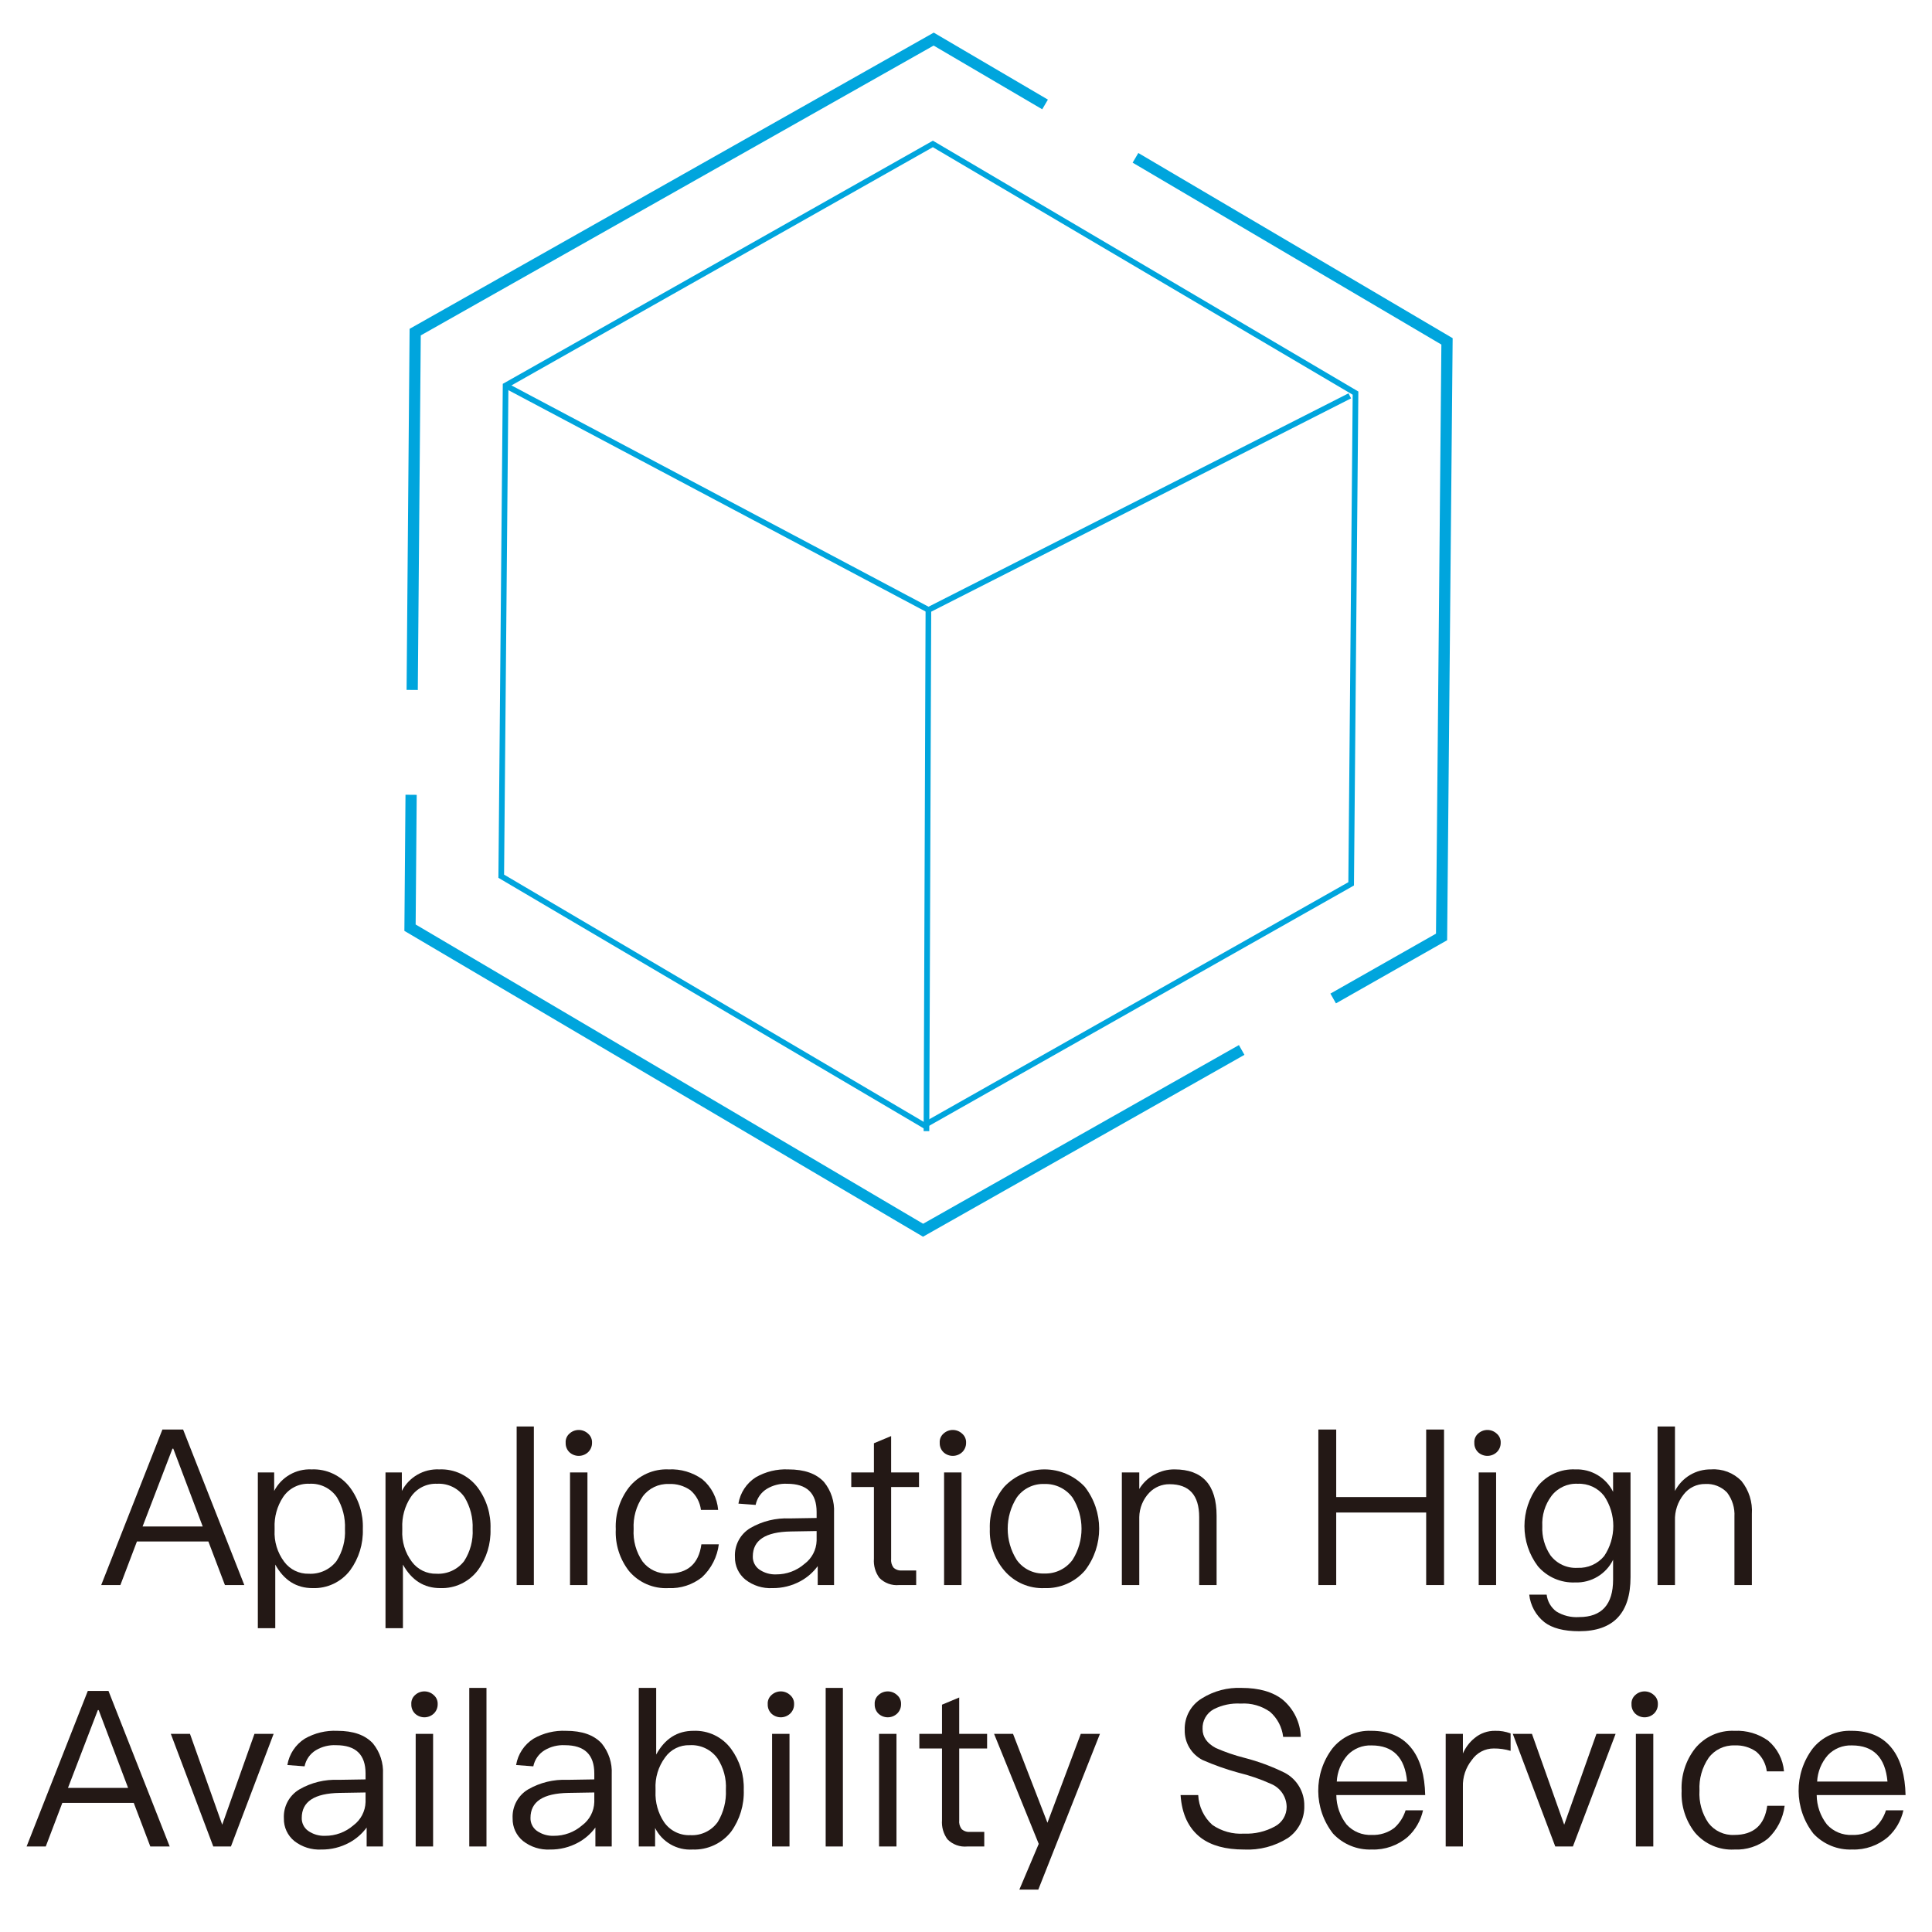
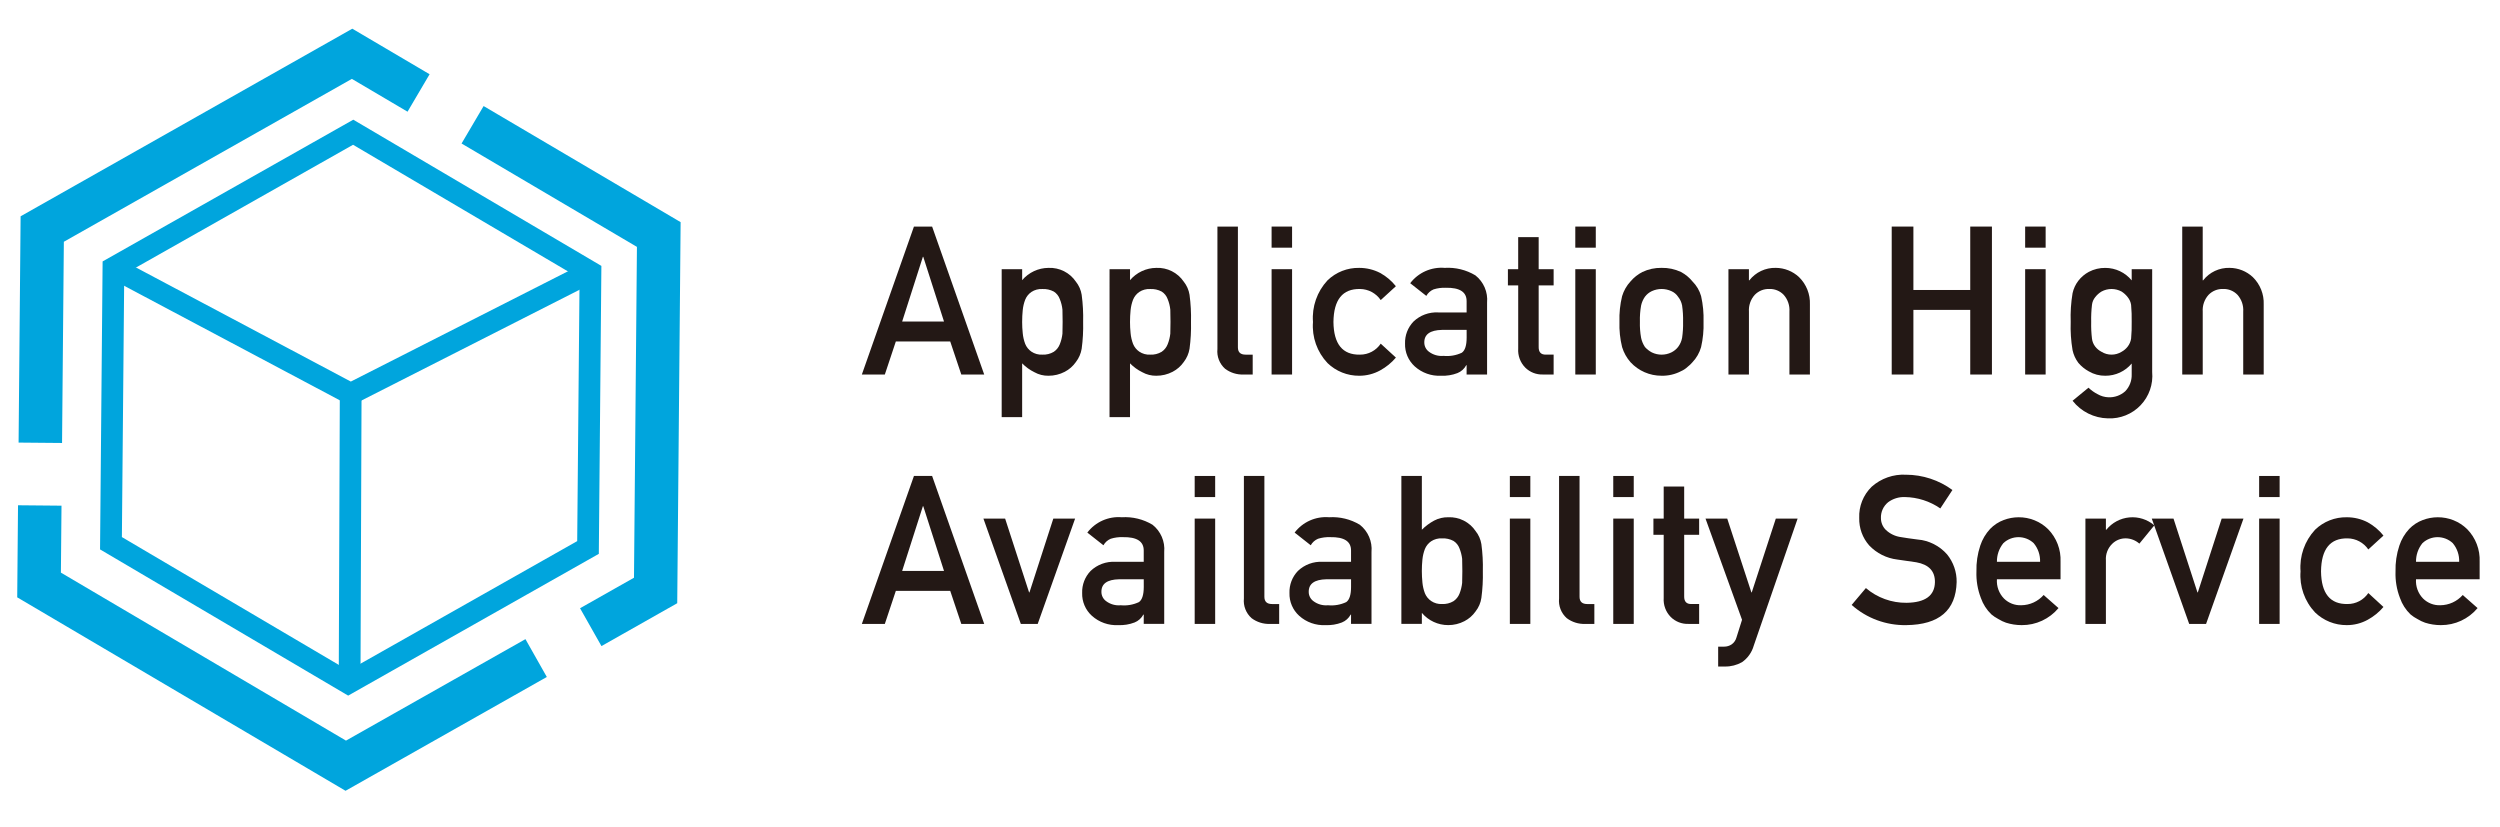
- <svg xmlns="http://www.w3.org/2000/svg" id="图层_1" data-name="图层 1" viewBox="0 0 360 360">
+ <svg xmlns="http://www.w3.org/2000/svg" id="图层_1" data-name="图层 1" viewBox="0 0 145.231 48">
  <defs>
    <style>.cls-1{fill:#00a5dd;}.cls-2{isolation:isolate;}.cls-3{fill:#231815;}</style>
  </defs>
-   <polygon class="cls-1" points="173.009 114.234 172.769 114.106 93.964 72.294 94.457 71.367 173.02 113.051 251.276 73.29 251.753 74.227 173.009 114.234" />
-   <rect class="cls-1" x="124.25" y="161.679" width="97.123" height="1.05" transform="translate(9.96642 334.4105) rotate(-89.78681)" />
-   <path class="cls-1" d="M172.197,210.306l-.261-.154-79.065-46.584.003-.303.814-91.742,80.144-45.308.261.154,79.014,46.584-.002.303L252.29,164.998l-.264.149ZM93.927,162.971,172.208,209.093l79.037-44.71.808-90.834L173.821,27.427,94.733,72.138Z" />
-   <polygon class="cls-1" points="248.935 186.962 247.903 185.143 267.575 173.973 268.579 64.203 211.049 30.309 212.109 28.509 270.681 63.016 270.675 63.619 269.653 175.196 248.935 186.962" />
-   <polygon class="cls-1" points="77.851 128.57 75.761 128.552 76.324 61.272 173.989 6.079 195.262 18.562 194.203 20.365 173.969 8.491 78.404 62.497 77.851 128.57" />
-   <polygon class="cls-1" points="171.989 230.442 75.35 173.454 75.558 148.088 77.648 148.106 77.45 172.265 172.011 228.028 230.854 194.734 231.884 196.553 171.989 230.442" />
-   <g class="cls-2">
+   <g id="polygon8">
+     <polygon class="cls-1" points="20.367 23.588 6.294 16.115 6.885 15 20.38 22.166 33.824 15.338 34.395 16.462 20.367 23.588" />
+   </g>
+   <g id="rect10">
+     <rect class="cls-1" x="11.846" y="30.74" width="16.989" height="1.263" transform="translate(-11.10703 51.59488) rotate(-89.78601)" />
+   </g>
+   <g id="path12">
+     <path class="cls-1" d="M20.226,40.41,5.812,31.916l.149-16.729L20.523,6.953l14.413,8.494-.149,16.727ZM7.081,31.2l13.157,7.753,13.293-7.518L33.668,16.164,20.51,8.41,7.217,15.928Z" />
+   </g>
+   <g id="polygon14">
+     <polygon class="cls-1" points="34.94 37.533 33.696 35.334 36.83 33.561 37.001 14.342 26.813 8.337 28.094 6.161 39.539 12.905 39.342 35.042 34.94 37.533" />
+   </g>
+   <g id="polygon16">
+     <polygon class="cls-1" points="3.605 25.734 1.08 25.711 1.197 12.565 20.466 1.667 24.956 4.313 23.675 6.489 20.441 4.582 3.709 14.045 3.605 25.734" />
+   </g>
+   <g id="polygon18">
+     <polygon class="cls-1" points="20.073 45.939 1 34.701 1.047 29.352 3.573 29.376 3.538 33.265 20.099 43.024 30.524 37.129 31.766 39.327 20.073 45.939" />
+   </g>
+   <g id="text24">
    <g class="cls-2">
-       <path class="cls-3" d="M34.119,266.372l11.405,28.98h-3.612l-3.084-8.118H25.514l-3.084,8.118H18.857L30.263,266.372Zm3.653,18.062L32.292,269.944h-.162l-5.561,14.49Z" />
-       <path class="cls-3" d="M65.213,277.169a12.188,12.188,0,0,1,2.395,7.752,12.338,12.338,0,0,1-2.354,7.672,8.408,8.408,0,0,1-7.022,3.328q-4.505,0-6.94-4.384v11.852H48.044V274.368h3.044v3.45a7.453,7.453,0,0,1,6.981-4.019A8.507,8.507,0,0,1,65.213,277.169Zm-12.461,1.786a9.682,9.682,0,0,0-1.583,5.764v.405a9.013,9.013,0,0,0,1.786,5.886A5.509,5.509,0,0,0,57.542,293.242a6.099,6.099,0,0,0,5.155-2.354,10.007,10.007,0,0,0,1.583-5.967,10.58,10.58,0,0,0-1.502-5.926,5.8,5.8,0,0,0-5.114-2.517A5.6,5.6,0,0,0,52.752,278.955Z" />
-       <path class="cls-3" d="M89.002,277.169a12.185,12.185,0,0,1,2.395,7.752,12.334,12.334,0,0,1-2.354,7.672,8.407,8.407,0,0,1-7.022,3.328q-4.505,0-6.94-4.384v11.852H71.833V274.368H74.877v3.45a7.453,7.453,0,0,1,6.981-4.019A8.507,8.507,0,0,1,89.002,277.169ZM76.541,278.955a9.682,9.682,0,0,0-1.583,5.764v.405a9.013,9.013,0,0,0,1.786,5.886,5.509,5.509,0,0,0,4.586,2.232,6.099,6.099,0,0,0,5.155-2.354,10.007,10.007,0,0,0,1.583-5.967,10.58,10.58,0,0,0-1.502-5.926,5.799,5.799,0,0,0-5.114-2.517A5.6,5.6,0,0,0,76.541,278.955Z" />
-       <path class="cls-3" d="M99.477,265.805v29.548H96.271V265.805Z" />
-       <path class="cls-3" d="M109.584,267.143a2.098,2.098,0,0,1,.731,1.705,2.361,2.361,0,0,1-.731,1.745,2.553,2.553,0,0,1-3.49,0,2.325,2.325,0,0,1-.69-1.745,2.071,2.071,0,0,1,.69-1.705,2.551,2.551,0,0,1,3.49,0Zm-.122,7.225v20.984h-3.247V274.368Z" />
-       <path class="cls-3" d="M130.854,275.627a8.362,8.362,0,0,1,2.963,5.723h-3.207a5.736,5.736,0,0,0-1.948-3.653,6.426,6.426,0,0,0-4.059-1.177,5.764,5.764,0,0,0-4.83,2.313,9.855,9.855,0,0,0-1.705,6.088,9.643,9.643,0,0,0,1.665,6.048,5.706,5.706,0,0,0,4.83,2.232c3.572,0,5.642-1.826,6.129-5.438h3.247a10.099,10.099,0,0,1-3.125,6.129,9.338,9.338,0,0,1-6.251,2.029,8.985,8.985,0,0,1-7.346-3.166,11.731,11.731,0,0,1-2.476-7.793,11.921,11.921,0,0,1,2.476-7.834,8.944,8.944,0,0,1,7.387-3.328A9.949,9.949,0,0,1,130.854,275.627Z" />
-       <path class="cls-3" d="M153.546,276.154a8.365,8.365,0,0,1,1.867,5.723v13.476h-3.044v-3.531a9.763,9.763,0,0,1-3.207,2.801,10.652,10.652,0,0,1-5.236,1.299,7.551,7.551,0,0,1-5.033-1.583,5.292,5.292,0,0,1-1.948-4.222,5.915,5.915,0,0,1,2.882-5.397,13.445,13.445,0,0,1,7.306-1.786l5.033-.081v-1.096c0-3.531-1.826-5.277-5.479-5.277a6.679,6.679,0,0,0-3.774.934,4.56,4.56,0,0,0-2.111,3.004l-3.207-.243a7.199,7.199,0,0,1,3.247-4.911,11.113,11.113,0,0,1,6.048-1.462C149.893,273.8,152.085,274.571,153.546,276.154Zm-6.21,9.214c-4.708.081-7.062,1.623-7.062,4.667a2.884,2.884,0,0,0,1.177,2.395,5.143,5.143,0,0,0,3.166.934,7.938,7.938,0,0,0,5.276-1.948,5.603,5.603,0,0,0,2.273-4.343V285.287Z" />
-       <path class="cls-3" d="M166.05,274.368h5.195v2.72h-5.195v13.354a2.335,2.335,0,0,0,.446,1.664,2.01,2.01,0,0,0,1.542.527h2.679v2.72h-3.166a4.556,4.556,0,0,1-3.694-1.34,5.356,5.356,0,0,1-1.015-3.571V277.088h-4.221V274.368h4.221v-5.438l3.207-1.34Z" />
-       <path class="cls-3" d="M179.284,267.143a2.098,2.098,0,0,1,.731,1.705,2.361,2.361,0,0,1-.731,1.745,2.553,2.553,0,0,1-3.49,0,2.324,2.324,0,0,1-.69-1.745,2.07,2.07,0,0,1,.69-1.705,2.551,2.551,0,0,1,3.49,0Zm-.122,7.225v20.984H175.915V274.368Z" />
-       <path class="cls-3" d="M202.137,277.047a12.751,12.751,0,0,1,.04,15.586,9.517,9.517,0,0,1-7.549,3.288,9.323,9.323,0,0,1-7.509-3.288,11.325,11.325,0,0,1-2.679-7.752,11.541,11.541,0,0,1,2.679-7.834,10.306,10.306,0,0,1,15.018,0Zm-12.704,2.029a10.885,10.885,0,0,0,0,11.568,6.022,6.022,0,0,0,5.195,2.557,6.245,6.245,0,0,0,5.235-2.557,10.885,10.885,0,0,0,0-11.568,6.245,6.245,0,0,0-5.235-2.557A6.022,6.022,0,0,0,189.433,279.076Z" />
-       <path class="cls-3" d="M226.696,282.445v12.907h-3.247V282.689c0-4.1-1.867-6.129-5.521-6.129a5.154,5.154,0,0,0-3.774,1.582,6.754,6.754,0,0,0-1.867,4.547v12.663H209.04V274.368h3.247v3.085a7.367,7.367,0,0,1,2.801-2.679,7.471,7.471,0,0,1,3.774-.975C224.058,273.8,226.696,276.681,226.696,282.445Z" />
-       <path class="cls-3" d="M248.984,266.372v12.583h16.763v-12.583h3.328v28.98h-3.328V281.837h-16.763v13.516h-3.328V266.372Z" />
-       <path class="cls-3" d="M278.901,267.143a2.097,2.097,0,0,1,.73,1.705,2.36,2.36,0,0,1-.73,1.745,2.553,2.553,0,0,1-3.49,0,2.325,2.325,0,0,1-.69-1.745,2.071,2.071,0,0,1,.69-1.705,2.551,2.551,0,0,1,3.49,0Zm-.122,7.225v20.984H275.533V274.368Z" />
-       <path class="cls-3" d="M300.577,277.98V274.368h3.247v19.523c0,6.697-3.207,10.065-9.579,10.065-2.842,0-5.033-.568-6.494-1.704a7.614,7.614,0,0,1-2.801-5.114h3.247a4.564,4.564,0,0,0,1.786,3.125,7.153,7.153,0,0,0,4.262,1.056c4.221,0,6.332-2.354,6.332-6.981v-3.693a7.578,7.578,0,0,1-7.062,4.221,8.682,8.682,0,0,1-6.94-3.003,12.401,12.401,0,0,1,0-14.978,8.498,8.498,0,0,1,6.94-3.085A7.543,7.543,0,0,1,300.577,277.98Zm-11.487.771a8.666,8.666,0,0,0-1.704,5.642,8.941,8.941,0,0,0,1.502,5.398,5.893,5.893,0,0,0,5.073,2.354,6.07,6.07,0,0,0,4.951-2.192,10.052,10.052,0,0,0,0-11.202,5.882,5.882,0,0,0-4.911-2.273A5.783,5.783,0,0,0,289.09,278.752Z" />
-       <path class="cls-3" d="M312.107,265.805V277.818a7.434,7.434,0,0,1,6.737-4.019,7.169,7.169,0,0,1,5.642,2.151,8.859,8.859,0,0,1,1.948,6.17v13.231H323.188V282.607a6.785,6.785,0,0,0-1.38-4.505,5.227,5.227,0,0,0-4.059-1.583,4.959,4.959,0,0,0-4.019,1.948,7.391,7.391,0,0,0-1.623,4.911v11.974h-3.247V265.805Z" />
+       <path class="cls-3" d="M55.2,19.835H52.042l-.64,1.922H50.067l3.026-8.595H54.149l3.026,8.595H55.844ZM54.84,18.68,53.635,14.92h-.023L52.408,18.68Z" />
+       <path class="cls-3" d="M58.19,15.638h1.19v.637a2.022,2.022,0,0,1,1.53-.713,1.825,1.825,0,0,1,1.592.802,1.633,1.633,0,0,1,.335.76,9.956,9.956,0,0,1,.085,1.58,9.82,9.82,0,0,1-.085,1.556,1.714,1.714,0,0,1-.337.772,1.797,1.797,0,0,1-.645.566,2.025,2.025,0,0,1-.947.23,1.616,1.616,0,0,1-.816-.205,2.579,2.579,0,0,1-.713-.516V24.233H58.19Zm2.36,4.964a1.179,1.179,0,0,0,.668-.165.938.938,0,0,0,.348-.437,2.354,2.354,0,0,0,.154-.615c.007-.22.011-.448.011-.68,0-.244-.004-.483-.011-.716a2.219,2.219,0,0,0-.154-.615.864.864,0,0,0-.348-.437,1.289,1.289,0,0,0-.668-.147,1.051,1.051,0,0,0-.634.171,1.001,1.001,0,0,0-.36.449,2.355,2.355,0,0,0-.143.604,6.921,6.921,0,0,0-.034.692,6.171,6.171,0,0,0,.034.651,2.377,2.377,0,0,0,.143.621,1.001,1.001,0,0,0,.36.449A1.028,1.028,0,0,0,60.55,20.602Z" />
+       <path class="cls-3" d="M64.456,15.638h1.19v.637a2.022,2.022,0,0,1,1.53-.713,1.825,1.825,0,0,1,1.592.802,1.633,1.633,0,0,1,.335.76,9.956,9.956,0,0,1,.085,1.58,9.82,9.82,0,0,1-.085,1.556,1.714,1.714,0,0,1-.337.772,1.797,1.797,0,0,1-.645.566,2.025,2.025,0,0,1-.947.23,1.616,1.616,0,0,1-.816-.205,2.579,2.579,0,0,1-.713-.516V24.233h-1.19Zm2.36,4.964a1.179,1.179,0,0,0,.668-.165.938.938,0,0,0,.348-.437,2.354,2.354,0,0,0,.154-.615c.007-.22.011-.448.011-.68,0-.244-.004-.483-.011-.716a2.219,2.219,0,0,0-.154-.615.864.864,0,0,0-.348-.437,1.289,1.289,0,0,0-.668-.147,1.051,1.051,0,0,0-.634.171,1.001,1.001,0,0,0-.36.449,2.355,2.355,0,0,0-.143.604,6.921,6.921,0,0,0-.034.692,6.171,6.171,0,0,0,.034.651,2.377,2.377,0,0,0,.143.621,1.001,1.001,0,0,0,.36.449A1.028,1.028,0,0,0,66.817,20.602Z" />
+       <path class="cls-3" d="M70.723,13.162h1.19v7.021q0,.419.447.419h.412v1.155h-.531a1.675,1.675,0,0,1-1.073-.335,1.351,1.351,0,0,1-.445-1.145Z" />
+       <path class="cls-3" d="M73.87,13.162h1.19v1.226h-1.19Zm0,2.476h1.19v6.119h-1.19Z" />
+       <path class="cls-3" d="M81.091,20.773a3.217,3.217,0,0,1-.914.744,2.501,2.501,0,0,1-1.217.311,2.62,2.62,0,0,1-1.842-.737,3.129,3.129,0,0,1-.844-2.387,3.193,3.193,0,0,1,.844-2.417,2.576,2.576,0,0,1,1.843-.725,2.641,2.641,0,0,1,1.216.294,3.047,3.047,0,0,1,.913.771l-.88.805a1.477,1.477,0,0,0-1.205-.644q-1.519-.025-1.542,1.916.023,1.928,1.542,1.898a1.442,1.442,0,0,0,1.205-.638Z" />
+       <path class="cls-3" d="M85.2,21.215h-.022a1.0 1,0,0,1-.514.46,2.36,2.36,0,0,1-.947.153,2.125,2.125,0,0,1-1.53-.542,1.721,1.721,0,0,1-.565-1.326,1.769,1.769,0,0,1,.49-1.279,1.927,1.927,0,0,1,1.438-.531h1.649v-.645q.012-.812-1.216-.788a2.081,2.081,0,0,0-.703.094.869.869,0,0,0-.422.378l-.936-.737a2.282,2.282,0,0,1,2.002-.891,3.101,3.101,0,0,1,1.786.436,1.805,1.805,0,0,1,.678,1.58v4.179h-1.19Zm0-2.051H83.77q-1.04.023-1.029.737a.66.66,0,0,0,.269.531,1.225,1.225,0,0,0,.852.242,2.028,2.028,0,0,0,1.058-.183q.281-.195.281-.884Z" />
+       <path class="cls-3" d="M88.195,13.775h1.19v1.863h.869v.943h-.869v3.566c-.007.311.133.462.423.454h.446v1.155h-.621a1.386,1.386,0,0,1-1.027-.401,1.439,1.439,0,0,1-.41-1.107V16.581H87.598V15.638h.597Z" />
+       <path class="cls-3" d="M91.513,13.162H92.703v1.226h-1.19Zm0,2.476H92.703v6.119h-1.19Z" />
+       <path class="cls-3" d="M94.078,18.692a5.52,5.52,0,0,1,.154-1.488,2.174,2.174,0,0,1,.49-.857,2.259,2.259,0,0,1,.686-.545,2.482,2.482,0,0,1,1.113-.241,2.528,2.528,0,0,1,1.137.242,2.164,2.164,0,0,1,.663.548,1.949,1.949,0,0,1,.501.855,5.966,5.966,0,0,1,.141,1.486,5.758,5.758,0,0,1-.143,1.474,2.114,2.114,0,0,1-.502.878,1.784,1.784,0,0,1-.279.265,1.307,1.307,0,0,1-.382.253,2.329,2.329,0,0,1-1.137.265,2.437,2.437,0,0,1-1.798-.784,2.367,2.367,0,0,1-.49-.878A5.369,5.369,0,0,1,94.078,18.692Zm3.696.012a5.773,5.773,0,0,0-.057-.959,1.158,1.158,0,0,0-.235-.508.891.891,0,0,0-.389-.325,1.358,1.358,0,0,0-1.133,0,1.059,1.059,0,0,0-.401.325,1.42,1.42,0,0,0-.223.508,4.658,4.658,0,0,0-.07.947,4.533,4.533,0,0,0,.07.935,1.539,1.539,0,0,0,.223.532,1.429,1.429,0,0,0,.401.314,1.302,1.302,0,0,0,1.133,0,1.136,1.136,0,0,0,.389-.314,1.25,1.25,0,0,0,.235-.532A5.411,5.411,0,0,0,97.774,18.704Z" />
+       <path class="cls-3" d="M100.409,15.638h1.19v.648h.024a1.885,1.885,0,0,1,1.54-.725,1.996,1.996,0,0,1,1.346.536,2.11,2.11,0,0,1,.633,1.592v4.067h-1.19V18.109a1.335,1.335,0,0,0-.331-.98,1.104,1.104,0,0,0-.839-.342,1.122,1.122,0,0,0-.845.342,1.328,1.328,0,0,0-.337.98v3.648h-1.19Z" />
+       <path class="cls-3" d="M114.456,18.002h-3.302v3.755h-1.26V13.162h1.26v3.684h3.302V13.162h1.26v8.595h-1.26Z" />
+       <path class="cls-3" d="M117.646,13.162h1.19v1.226h-1.19Zm0,2.476h1.19v6.119h-1.19Z" />
+       <path class="cls-3" d="M123.835,21.118a1.985,1.985,0,0,1-1.529.71,1.84,1.84,0,0,1-.959-.253,2.123,2.123,0,0,1-.61-.495,1.884,1.884,0,0,1-.337-.738,8.044,8.044,0,0,1-.108-1.64,8.324,8.324,0,0,1,.108-1.669,1.818,1.818,0,0,1,.337-.725,1.923,1.923,0,0,1,.61-.516,2.012,2.012,0,0,1,.959-.229,1.982,1.982,0,0,1,1.529.725V15.638h1.19v5.972a2.47,2.47,0,0,1-2.571,2.694,2.677,2.677,0,0,1-2.053-1.023l.924-.759a2.235,2.235,0,0,0,.525.374,1.35,1.35,0,0,0,.627.183,1.371,1.371,0,0,0,.982-.349,1.345,1.345,0,0,0,.376-.983ZM121.482,18.704a6.739,6.739,0,0,0,.046.97.932.932,0,0,0,.189.461,1.095,1.095,0,0,0,.365.302,1.11,1.11,0,0,0,1.165,0,1.121,1.121,0,0,0,.355-.302,1.011,1.011,0,0,0,.199-.461,8.831,8.831,0,0,0,.034-.97,9.339,9.339,0,0,0-.034-.994.929.929,0,0,0-.199-.449,1.399,1.399,0,0,0-.355-.325,1.225,1.225,0,0,0-1.165,0,1.349,1.349,0,0,0-.365.325.859.859,0,0,0-.189.449A7.127,7.127,0,0,0,121.482,18.704Z" />
+       <path class="cls-3" d="M126.771,13.162h1.19v3.124h.024a1.885,1.885,0,0,1,1.54-.725,1.996,1.996,0,0,1,1.346.536,2.11,2.11,0,0,1,.633,1.592v4.067h-1.19V18.109a1.335,1.335,0,0,0-.331-.98,1.104,1.104,0,0,0-.839-.342,1.122,1.122,0,0,0-.845.342,1.328,1.328,0,0,0-.337.98v3.648h-1.19Z" />
    </g>
    <g class="cls-2">
-       <path class="cls-3" d="M20.216,315.085l11.405,28.98h-3.612l-3.084-8.118H11.611l-3.084,8.118H4.955L16.36,315.085Zm3.653,18.062-5.479-14.49h-.162L12.667,333.147Z" />
-       <path class="cls-3" d="M35.4,323.081l6.007,16.926,6.007-16.926h3.572l-7.956,20.984h-3.288L31.829,323.081Z" />
-       <path class="cls-3" d="M69.497,324.867a8.365,8.365,0,0,1,1.867,5.723v13.476H68.32V340.534a9.763,9.763,0,0,1-3.207,2.801,10.652,10.652,0,0,1-5.236,1.299,7.551,7.551,0,0,1-5.033-1.583,5.292,5.292,0,0,1-1.948-4.222,5.915,5.915,0,0,1,2.882-5.397,13.445,13.445,0,0,1,7.306-1.786l5.033-.081v-1.096c0-3.531-1.826-5.277-5.479-5.277a6.679,6.679,0,0,0-3.774.934,4.56,4.56,0,0,0-2.111,3.004l-3.207-.243a7.199,7.199,0,0,1,3.247-4.911,11.113,11.113,0,0,1,6.048-1.462C65.844,322.513,68.036,323.284,69.497,324.867Zm-6.21,9.214c-4.708.081-7.062,1.623-7.062,4.667a2.884,2.884,0,0,0,1.177,2.395,5.143,5.143,0,0,0,3.166.934,7.938,7.938,0,0,0,5.276-1.948,5.603,5.603,0,0,0,2.273-4.343v-1.785Z" />
-       <path class="cls-3" d="M80.824,315.856a2.098,2.098,0,0,1,.731,1.705,2.361,2.361,0,0,1-.731,1.745,2.553,2.553,0,0,1-3.49,0,2.325,2.325,0,0,1-.69-1.745,2.071,2.071,0,0,1,.69-1.705,2.551,2.551,0,0,1,3.49,0Zm-.122,7.225v20.984H77.456V323.081Z" />
-       <path class="cls-3" d="M90.648,314.517v29.548H87.442V314.517Z" />
-       <path class="cls-3" d="M112.12,324.867a8.365,8.365,0,0,1,1.867,5.723v13.476h-3.044V340.534a9.763,9.763,0,0,1-3.207,2.801,10.652,10.652,0,0,1-5.236,1.299,7.551,7.551,0,0,1-5.033-1.583,5.292,5.292,0,0,1-1.948-4.222,5.915,5.915,0,0,1,2.882-5.397,13.445,13.445,0,0,1,7.306-1.786l5.033-.081v-1.096c0-3.531-1.826-5.277-5.479-5.277a6.679,6.679,0,0,0-3.774.934,4.56,4.56,0,0,0-2.111,3.004l-3.207-.243a7.199,7.199,0,0,1,3.247-4.911,11.113,11.113,0,0,1,6.048-1.462C108.467,322.513,110.659,323.284,112.12,324.867Zm-6.21,9.214c-4.708.081-7.062,1.623-7.062,4.667a2.884,2.884,0,0,0,1.177,2.395,5.143,5.143,0,0,0,3.166.934,7.938,7.938,0,0,0,5.276-1.948,5.603,5.603,0,0,0,2.273-4.343v-1.785Z" />
-       <path class="cls-3" d="M122.271,314.517v12.42c1.624-2.963,3.937-4.425,6.94-4.425a8.282,8.282,0,0,1,7.022,3.369,12.212,12.212,0,0,1,2.354,7.631,12.535,12.535,0,0,1-2.354,7.793,8.716,8.716,0,0,1-7.184,3.328,7.294,7.294,0,0,1-6.981-4.019v3.45h-3.044V314.517Zm1.664,12.947a9.128,9.128,0,0,0-1.786,5.926v.406a9.552,9.552,0,0,0,1.583,5.723,5.661,5.661,0,0,0,4.911,2.436,5.858,5.858,0,0,0,5.114-2.477,10.625,10.625,0,0,0,1.502-5.966,9.66,9.66,0,0,0-1.583-5.886,5.953,5.953,0,0,0-5.155-2.436A5.389,5.389,0,0,0,123.935,327.465Z" />
-       <path class="cls-3" d="M147.235,315.856a2.098,2.098,0,0,1,.731,1.705,2.361,2.361,0,0,1-.731,1.745,2.553,2.553,0,0,1-3.49,0,2.325,2.325,0,0,1-.69-1.745,2.071,2.071,0,0,1,.69-1.705,2.551,2.551,0,0,1,3.49,0Zm-.122,7.225v20.984H143.867V323.081Z" />
-       <path class="cls-3" d="M157.06,314.517v29.548H153.853V314.517Z" />
-       <path class="cls-3" d="M167.167,315.856a2.098,2.098,0,0,1,.731,1.705,2.361,2.361,0,0,1-.731,1.745,2.553,2.553,0,0,1-3.49,0,2.325,2.325,0,0,1-.69-1.745,2.071,2.071,0,0,1,.69-1.705,2.551,2.551,0,0,1,3.49,0Zm-.122,7.225v20.984h-3.247V323.081Z" />
-       <path class="cls-3" d="M178.736,323.081h5.196v2.72h-5.196v13.354a2.335,2.335,0,0,0,.446,1.664,2.01,2.01,0,0,0,1.542.527h2.679v2.72h-3.166a4.556,4.556,0,0,1-3.694-1.34,5.356,5.356,0,0,1-1.015-3.571V325.801h-4.221V323.081h4.221v-5.438l3.207-1.34Z" />
-       <path class="cls-3" d="M188.764,323.081l6.413,16.561,6.21-16.561H204.958l-11.486,29.021h-3.531l3.612-8.523-8.32-20.497Z" />
-       <path class="cls-3" d="M239.057,316.749a9.464,9.464,0,0,1,3.328,6.9h-3.287a7.315,7.315,0,0,0-2.436-4.668,8.472,8.472,0,0,0-5.479-1.542,9.762,9.762,0,0,0-5.032,1.056,3.989,3.989,0,0,0-2.07,3.693c0,1.461.812,2.638,2.476,3.531a33.776,33.776,0,0,0,5.317,1.826,39.042,39.042,0,0,1,7.549,2.801,6.836,6.836,0,0,1,3.613,6.129,7.038,7.038,0,0,1-3.045,6.007,14.021,14.021,0,0,1-8.198,2.151q-5.115,0-8.037-2.192c-2.272-1.745-3.531-4.383-3.774-7.955h3.288a7.965,7.965,0,0,0,2.638,5.561,9.33,9.33,0,0,0,5.886,1.624,11.012,11.012,0,0,0,5.764-1.34,4.105,4.105,0,0,0,2.191-3.652,4.705,4.705,0,0,0-2.882-4.262,34.779,34.779,0,0,0-6.129-2.111,48.573,48.573,0,0,1-6.656-2.354,6.128,6.128,0,0,1-3.328-5.602,6.612,6.612,0,0,1,3.206-5.886,12.9,12.9,0,0,1,7.388-1.947C234.592,314.517,237.189,315.248,239.057,316.749Z" />
-       <path class="cls-3" d="M263.129,325.923c1.543,2.029,2.354,4.911,2.436,8.563H249.005a9.026,9.026,0,0,0,1.907,5.479,5.949,5.949,0,0,0,4.708,1.948,6.508,6.508,0,0,0,4.181-1.299,7.333,7.333,0,0,0,2.111-3.287h3.247a9.474,9.474,0,0,1-2.842,4.951,9.761,9.761,0,0,1-6.697,2.354,9.39,9.39,0,0,1-7.225-2.963,13.013,13.013,0,0,1-.121-15.87,8.815,8.815,0,0,1,7.225-3.288C258.867,322.513,261.425,323.649,263.129,325.923Zm-12.055,1.136a8.096,8.096,0,0,0-1.988,4.911h13.109c-.405-4.505-2.638-6.737-6.615-6.737A5.873,5.873,0,0,0,251.074,327.058Z" />
-       <path class="cls-3" d="M281.479,323v3.247a10.6,10.6,0,0,0-3.126-.446,4.926,4.926,0,0,0-4.1,2.151,7.573,7.573,0,0,0-1.664,4.992v11.121h-3.206V323.081h3.206v3.653a7.645,7.645,0,0,1,2.192-2.882,5.832,5.832,0,0,1,3.815-1.34A7.512,7.512,0,0,1,281.479,323Z" />
-       <path class="cls-3" d="M285.457,323.081l6.008,16.926,6.007-16.926H301.043l-7.955,20.984h-3.287l-7.915-20.984Z" />
-       <path class="cls-3" d="M308.189,315.856a2.097,2.097,0,0,1,.73,1.705,2.36,2.36,0,0,1-.73,1.745,2.553,2.553,0,0,1-3.49,0,2.325,2.325,0,0,1-.69-1.745,2.071,2.071,0,0,1,.69-1.705,2.551,2.551,0,0,1,3.49,0Zm-.121,7.225v20.984h-3.248V323.081Z" />
-       <path class="cls-3" d="M329.459,324.34a8.363,8.363,0,0,1,2.963,5.723h-3.206a5.736,5.736,0,0,0-1.948-3.653,6.43,6.43,0,0,0-4.06-1.177,5.765,5.765,0,0,0-4.83,2.313,9.861,9.861,0,0,0-1.704,6.088,9.643,9.643,0,0,0,1.664,6.048,5.706,5.706,0,0,0,4.83,2.232c3.571,0,5.642-1.826,6.129-5.438h3.247a10.1,10.1,0,0,1-3.126,6.129,9.335,9.335,0,0,1-6.25,2.029,8.986,8.986,0,0,1-7.347-3.166,11.731,11.731,0,0,1-2.476-7.793,11.921,11.921,0,0,1,2.476-7.834,8.945,8.945,0,0,1,7.387-3.328A9.95,9.95,0,0,1,329.459,324.34Z" />
-       <path class="cls-3" d="M352.638,325.923c1.543,2.029,2.354,4.911,2.436,8.563H338.514a9.026,9.026,0,0,0,1.907,5.479,5.949,5.949,0,0,0,4.708,1.948,6.508,6.508,0,0,0,4.181-1.299,7.333,7.333,0,0,0,2.111-3.287H354.668a9.474,9.474,0,0,1-2.842,4.951,9.761,9.761,0,0,1-6.697,2.354,9.39,9.39,0,0,1-7.225-2.963,13.013,13.013,0,0,1-.121-15.87,8.814,8.814,0,0,1,7.225-3.288C348.376,322.513,350.934,323.649,352.638,325.923ZM340.583,327.058a8.096,8.096,0,0,0-1.988,4.911h13.11c-.406-4.505-2.639-6.737-6.616-6.737A5.873,5.873,0,0,0,340.583,327.058Z" />
+       <path class="cls-3" d="M55.2,34.323H52.042l-.64,1.922H50.067l3.026-8.595H54.149l3.026,8.595H55.844Zm-.36-1.155L53.635,29.408h-.023l-1.204,3.76Z" />
+     </g>
+     <g class="cls-2">
+       <path class="cls-3" d="M57.129,30.126h1.261l1.392,4.288h.022l1.386-4.288h1.266l-2.173,6.119h-.981Z" />
+       <path class="cls-3" d="M66.443,35.702h-.023a.996.996,0,0,1-.513.46,2.365,2.365,0,0,1-.947.153,2.123,2.123,0,0,1-1.53-.542,1.719,1.719,0,0,1-.565-1.326,1.766,1.766,0,0,1,.49-1.279,1.926,1.926,0,0,1,1.438-.531h1.649v-.645q.011-.812-1.216-.788a2.077,2.077,0,0,0-.702.094.871.871,0,0,0-.423.378l-.936-.737a2.282,2.282,0,0,1,2.002-.891,3.1,3.1,0,0,1,1.786.436,1.806,1.806,0,0,1,.679,1.58v4.179h-1.19Zm0-2.051H65.013q-1.041.023-1.029.737a.66.66,0,0,0,.269.531,1.223,1.223,0,0,0,.852.242,2.031,2.031,0,0,0,1.058-.183q.28-.195.281-.884Z" />
+       <path class="cls-3" d="M69.402,27.65h1.19v1.226h-1.19Zm0,2.476h1.19v6.119h-1.19Z" />
+       <path class="cls-3" d="M72.261,27.65h1.19v7.021q0,.419.447.419h.412v1.155h-.531a1.675,1.675,0,0,1-1.073-.335,1.351,1.351,0,0,1-.445-1.145Z" />
+       <path class="cls-3" d="M78.486,35.702h-.022a1.0 1,0,0,1-.514.46,2.36,2.36,0,0,1-.947.153,2.123,2.123,0,0,1-1.53-.542,1.719,1.719,0,0,1-.565-1.326,1.766,1.766,0,0,1,.49-1.279,1.926,1.926,0,0,1,1.438-.531h1.649v-.645q.012-.812-1.216-.788a2.077,2.077,0,0,0-.702.094.871.871,0,0,0-.423.378l-.936-.737a2.282,2.282,0,0,1,2.002-.891,3.101,3.101,0,0,1,1.786.436,1.805,1.805,0,0,1,.678,1.58v4.179h-1.19Zm0-2.051H77.056q-1.041.023-1.029.737a.66.66,0,0,0,.269.531,1.223,1.223,0,0,0,.852.242,2.027,2.027,0,0,0,1.057-.183q.281-.195.281-.884Z" />
+       <path class="cls-3" d="M81.409,27.65h1.19V30.774a3.042,3.042,0,0,1,.713-.531,1.691,1.691,0,0,1,.817-.195,1.824,1.824,0,0,1,1.592.802,1.639,1.639,0,0,1,.336.76,9.944,9.944,0,0,1,.085,1.568,9.912,9.912,0,0,1-.085,1.556,1.651,1.651,0,0,1-.337.784,1.797,1.797,0,0,1-.645.566,2.023,2.023,0,0,1-.947.23,2,2,0,0,1-1.529-.71v.639H81.409Zm2.36,3.625a1.048,1.048,0,0,0-.633.171,1.006,1.006,0,0,0-.361.449,2.38,2.38,0,0,0-.143.604,6.616,6.616,0,0,0-.034.68c0,.217.012.437.034.663a2.4,2.4,0,0,0,.143.621,1.006,1.006,0,0,0,.361.449,1.025,1.025,0,0,0,.633.177,1.179,1.179,0,0,0,.668-.165.94.94,0,0,0,.349-.437,2.396,2.396,0,0,0,.154-.627c.007-.22.011-.448.011-.68,0-.244-.004-.483-.011-.716a2.374,2.374,0,0,0-.154-.604.866.866,0,0,0-.349-.437A1.289,1.289,0,0,0,83.77,31.275Z" />
+       <path class="cls-3" d="M87.711,27.65h1.19v1.226h-1.19Zm0,2.476h1.19v6.119h-1.19Z" />
+       <path class="cls-3" d="M90.57,27.65h1.19v7.021c0,.279.15.419.447.419h.413v1.155h-.531a1.674,1.674,0,0,1-1.073-.335,1.351,1.351,0,0,1-.446-1.145Z" />
+       <path class="cls-3" d="M93.718,27.65h1.19v1.226h-1.19Zm0,2.476h1.19v6.119h-1.19Z" />
+       <path class="cls-3" d="M96.648,28.263h1.19v1.863h.869v.943h-.869v3.566c-.007.311.133.462.423.454h.446v1.155H98.085a1.386,1.386,0,0,1-1.027-.401,1.439,1.439,0,0,1-.41-1.107V31.069H96.051v-.943h.597Z" />
+       <path class="cls-3" d="M99.077,30.126h1.262l1.403,4.287h.022l1.398-4.287H104.428l-2.55,7.386a1.749,1.749,0,0,1-.679.955,1.952,1.952,0,0,1-.993.253h-.394v-1.155h.349a.773.773,0,0,0,.433-.13.72.72,0,0,0,.281-.401l.324-1.028Z" />
+       <path class="cls-3" d="M108.394,34.162a3.578,3.578,0,0,0,2.365.856q1.623-.023,1.646-1.197.012-.962-1.085-1.157-.502-.071-1.102-.159a2.694,2.694,0,0,1-1.633-.821,2.322,2.322,0,0,1-.578-1.593,2.392,2.392,0,0,1,.725-1.817,2.77,2.77,0,0,1,1.99-.697,4.579,4.579,0,0,1,2.699.888l-.703,1.071a3.725,3.725,0,0,0-2.062-.661,1.54,1.54,0,0,0-.971.301,1.135,1.135,0,0,0-.417.931.961.961,0,0,0,.281.673,1.578,1.578,0,0,0,.896.424q.343.06.937.136a2.565,2.565,0,0,1,1.73.868,2.483,2.483,0,0,1,.554,1.605q-.062,2.467-2.92,2.502a4.643,4.643,0,0,1-3.179-1.173Z" />
+       <path class="cls-3" d="M116.006,33.651a1.459,1.459,0,0,0,.411,1.12,1.349,1.349,0,0,0,1.006.389,1.754,1.754,0,0,0,1.297-.595l.863.76a2.754,2.754,0,0,1-2.135.99,3,3,0,0,1-.914-.141,2.196,2.196,0,0,1-.433-.206,2.104,2.104,0,0,1-.417-.277,2.425,2.425,0,0,1-.611-.955,3.88,3.88,0,0,1-.257-1.533,4.388,4.388,0,0,1,.223-1.509,2.64,2.64,0,0,1,.571-.967,2.119,2.119,0,0,1,.793-.519,2.47,2.47,0,0,1,.856-.159,2.424,2.424,0,0,1,1.718.69,2.548,2.548,0,0,1,.725,1.898v1.014Zm2.507-1.014a1.598,1.598,0,0,0-.371-1.083,1.287,1.287,0,0,0-1.763,0,1.678,1.678,0,0,0-.373,1.083Z" />
+       <path class="cls-3" d="M121.147,30.126h1.19V30.774h.025a1.951,1.951,0,0,1,2.788-.255l-.869,1.062a1.227,1.227,0,0,0-.783-.307,1.102,1.102,0,0,0-.784.307,1.22,1.22,0,0,0-.377.974v3.689h-1.19Z" />
+       <path class="cls-3" d="M125.002,30.126h1.262l1.391,4.288h.022l1.386-4.288h1.266l-2.173,6.119h-.981Z" />
+       <path class="cls-3" d="M131.239,27.65h1.19v1.226h-1.19Zm0,2.476h1.19v6.119h-1.19Z" />
+       <path class="cls-3" d="M138.461,35.26a3.217,3.217,0,0,1-.914.744,2.501,2.501,0,0,1-1.217.311,2.62,2.62,0,0,1-1.842-.737,3.129,3.129,0,0,1-.844-2.387,3.195,3.195,0,0,1,.844-2.417,2.578,2.578,0,0,1,1.844-.725,2.641,2.641,0,0,1,1.216.294,3.047,3.047,0,0,1,.913.771l-.88.805a1.477,1.477,0,0,0-1.205-.644q-1.519-.025-1.542,1.916.023,1.928,1.542,1.898a1.442,1.442,0,0,0,1.205-.638Z" />
+       <path class="cls-3" d="M140.352,33.651a1.459,1.459,0,0,0,.411,1.12,1.349,1.349,0,0,0,1.006.389,1.754,1.754,0,0,0,1.297-.595l.863.76a2.754,2.754,0,0,1-2.135.99,3,3,0,0,1-.914-.141,2.196,2.196,0,0,1-.433-.206,2.104,2.104,0,0,1-.417-.277,2.425,2.425,0,0,1-.611-.955,3.88,3.88,0,0,1-.257-1.533,4.388,4.388,0,0,1,.223-1.509,2.64,2.64,0,0,1,.571-.967,2.119,2.119,0,0,1,.793-.519,2.47,2.47,0,0,1,.856-.159,2.424,2.424,0,0,1,1.718.69,2.548,2.548,0,0,1,.725,1.898v1.014Zm2.507-1.014a1.598,1.598,0,0,0-.371-1.083,1.287,1.287,0,0,0-1.763,0,1.678,1.678,0,0,0-.373,1.083Z" />
    </g>
  </g>
</svg>
